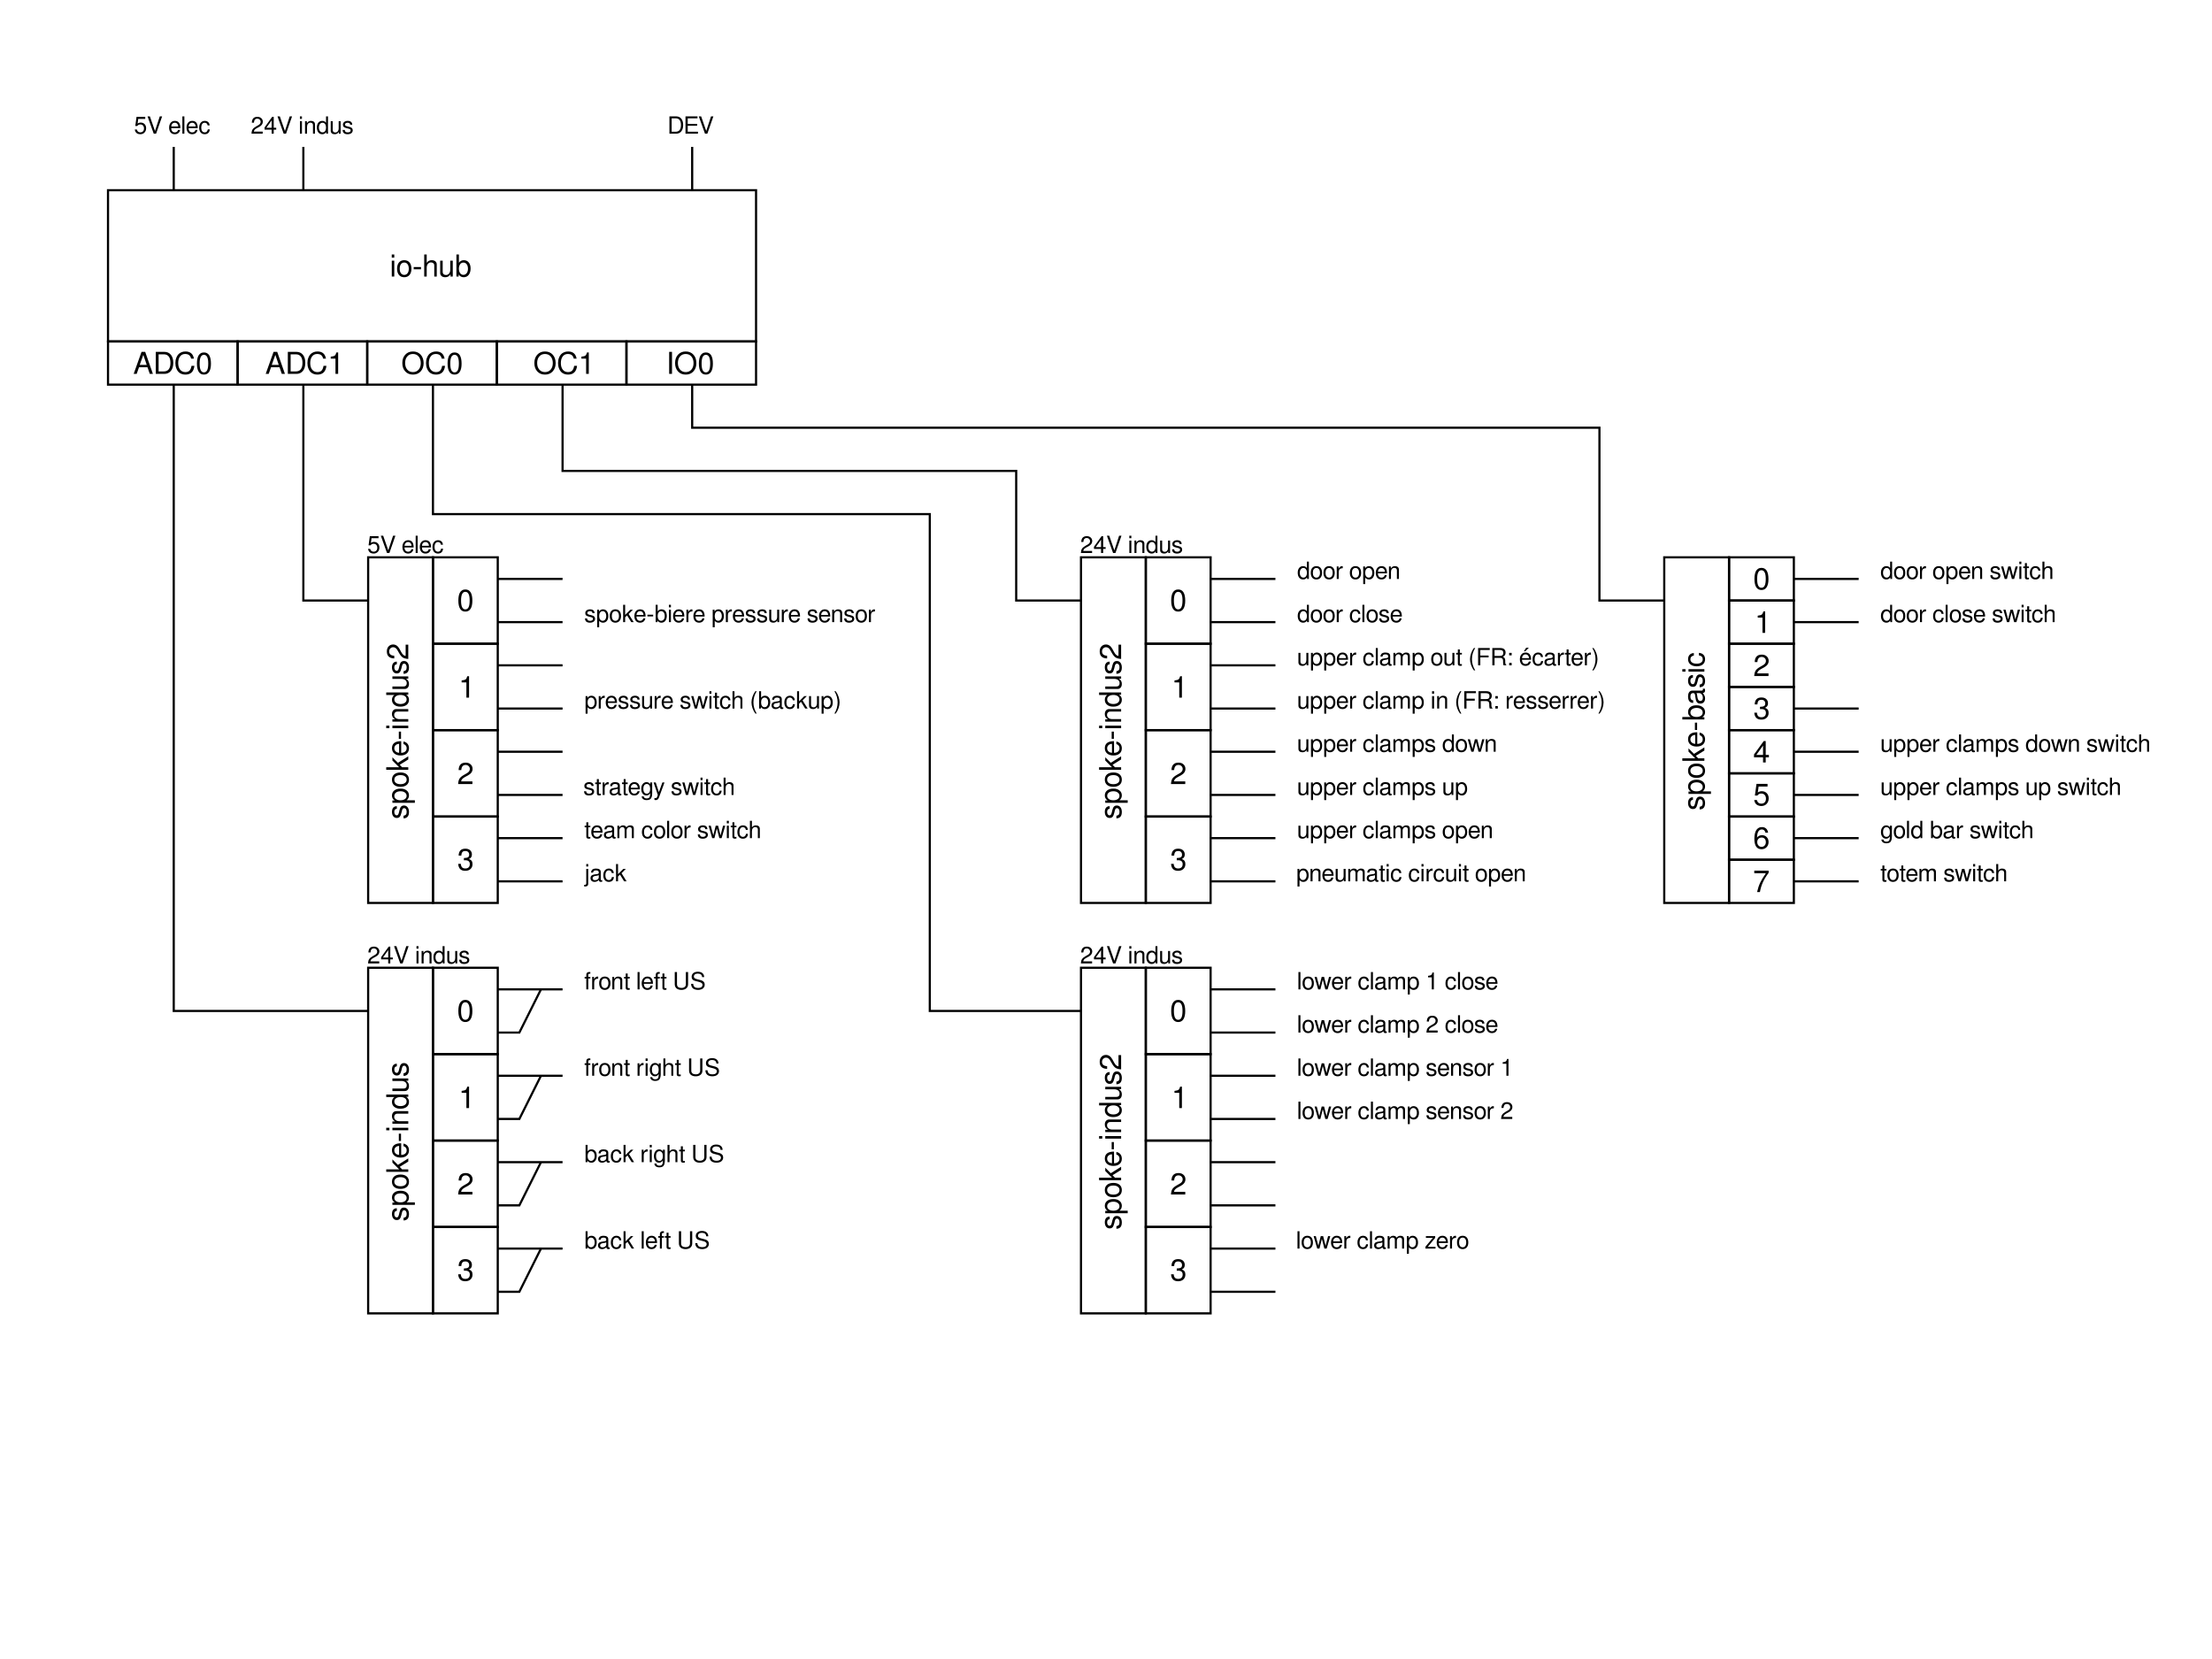
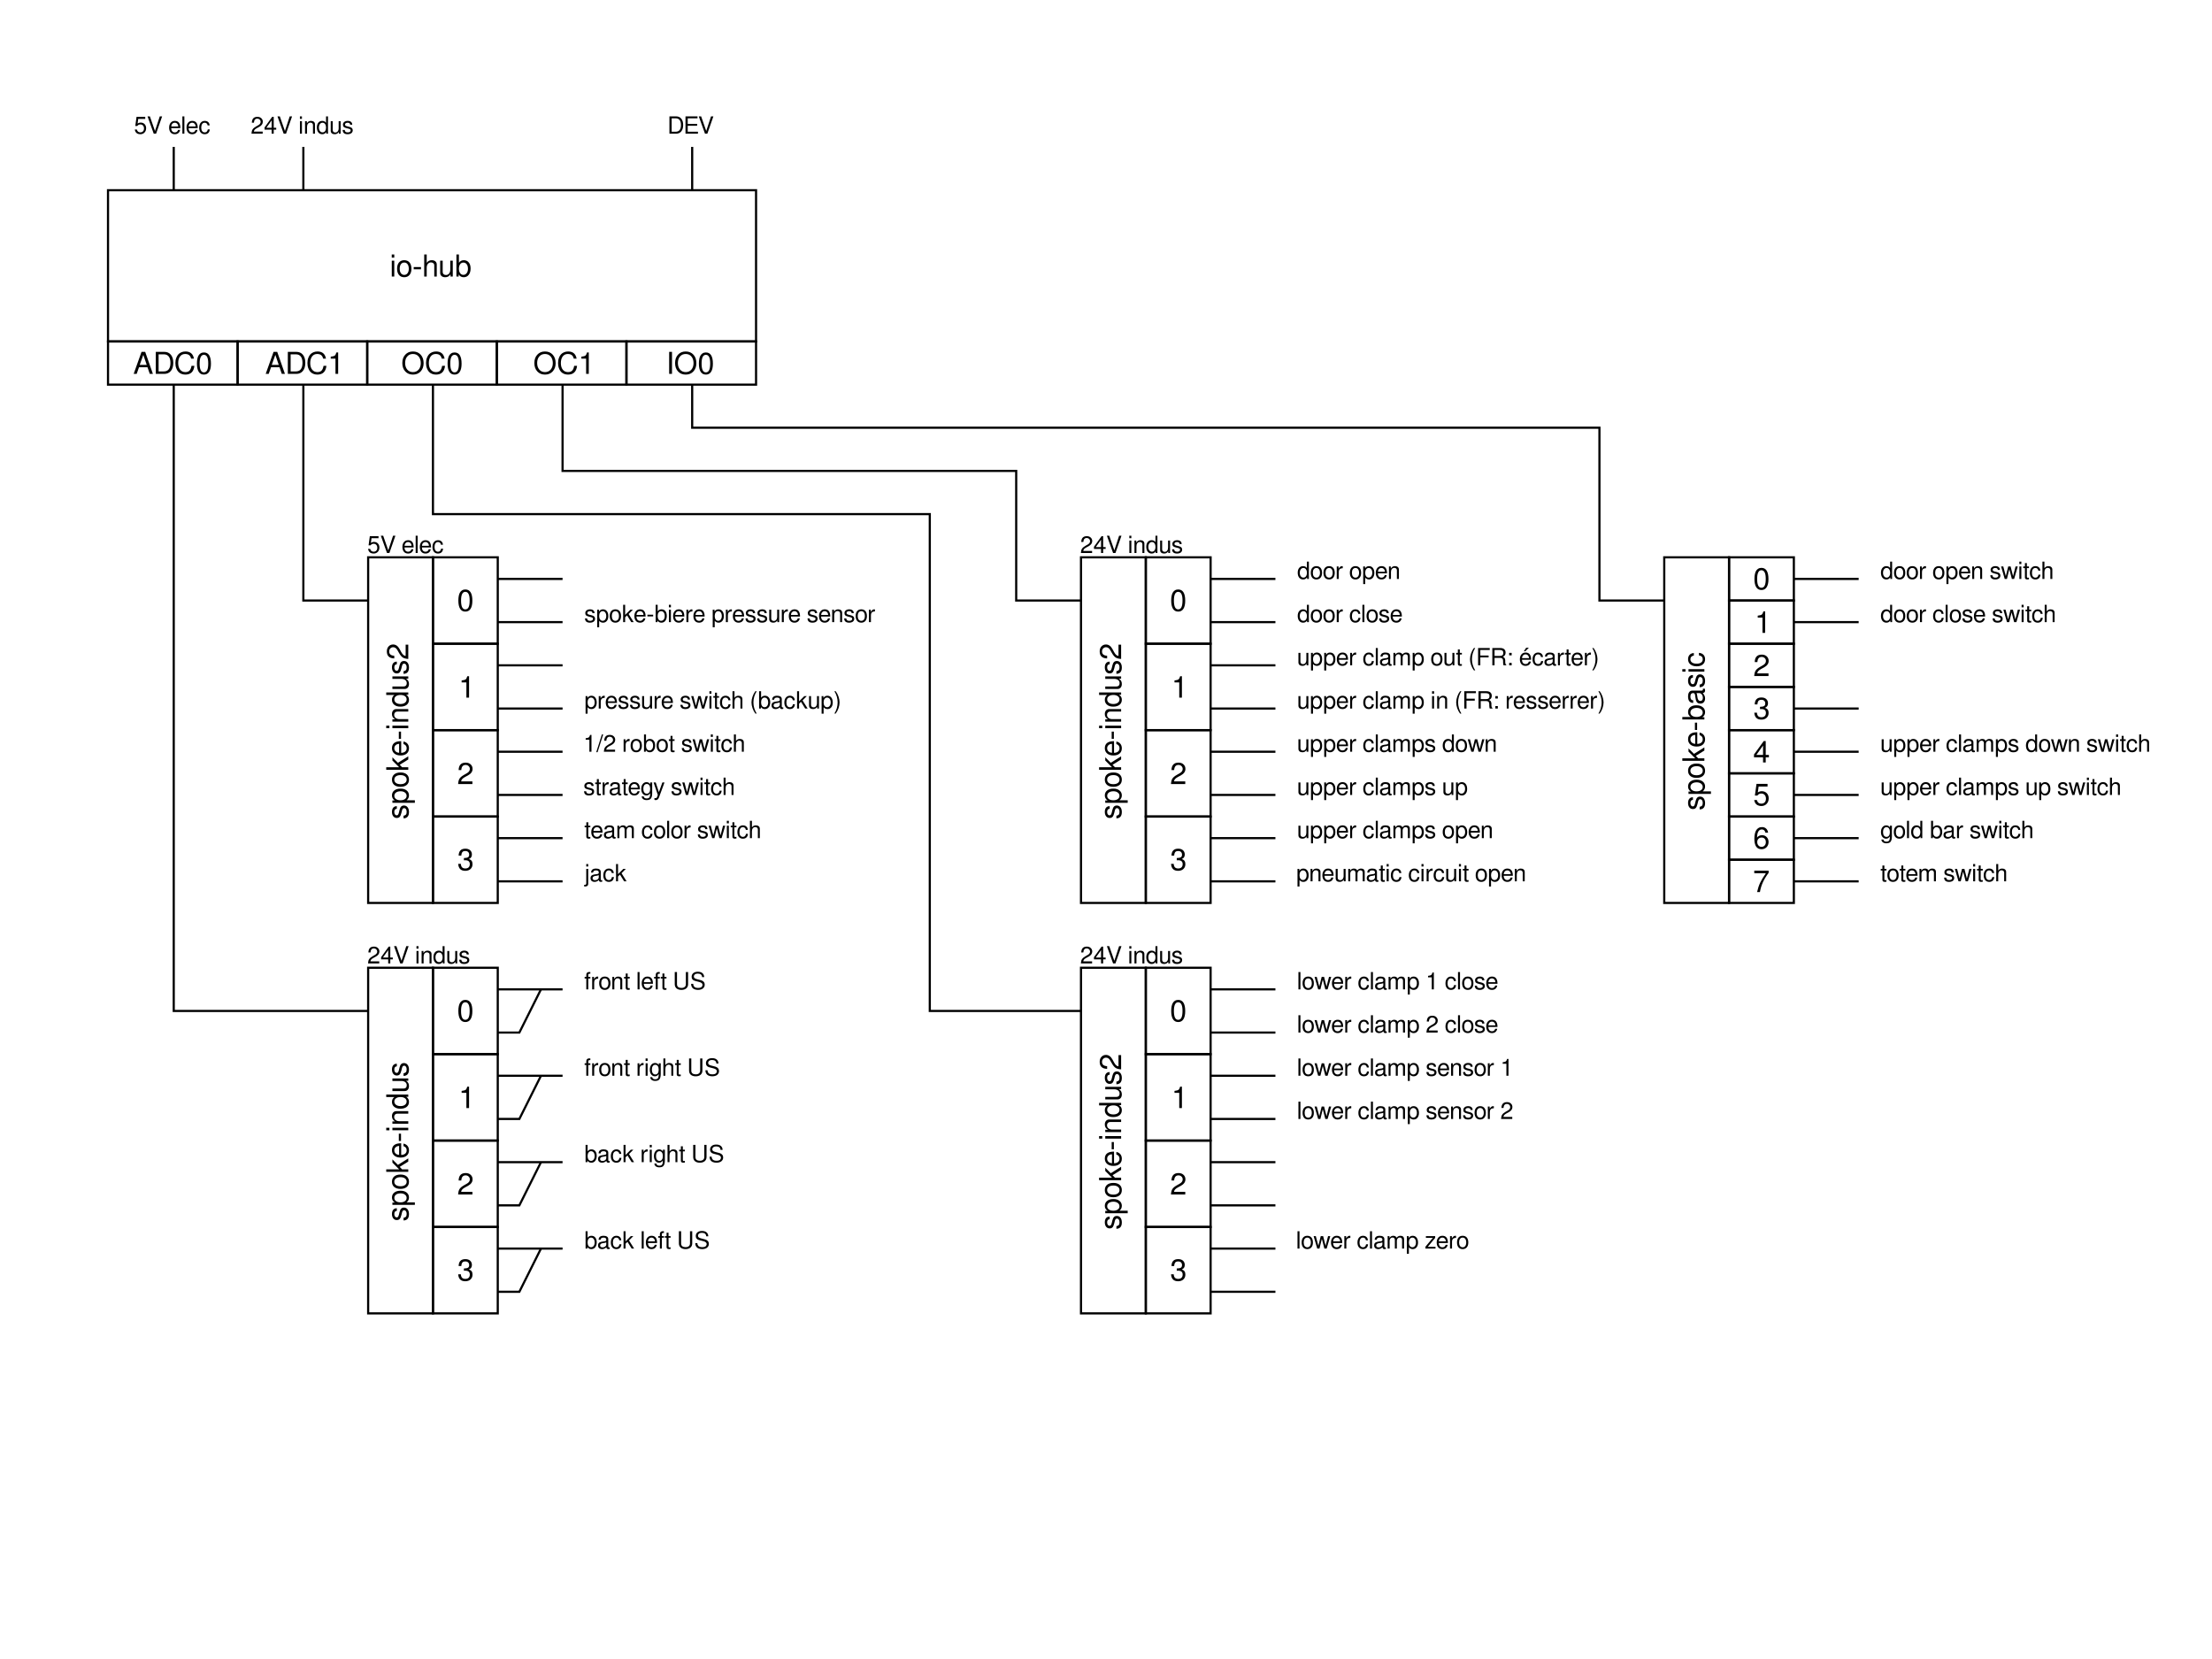
<svg xmlns="http://www.w3.org/2000/svg" width="1024" height="768" id="svg2" version="1.1">
  <defs id="defs4">
    </defs>
  <g id="layer1" transform="translate(0,-284.3622)">
    <g id="g3689" transform="translate(0,-239.942)">
      <rect y="612.362" x="50" height="70" width="300" id="rect3590" style="fill:none;stroke:#000000;stroke-width:1;stroke-miterlimit:4;stroke-dasharray:none;stroke-dashoffset:0" />
      <rect y="682.362" x="50" height="20" width="60" id="rect3592" style="fill:none;stroke:#000000;stroke-width:1;stroke-miterlimit:4;stroke-dasharray:none;stroke-dashoffset:0" />
      <text id="text3594" y="697.388" x="61.676" style="font-size:14px;font-style:normal;font-variant:normal;font-weight:normal;font-stretch:normal;text-align:start;line-height:125%;writing-mode:lr-tb;text-anchor:start;fill:#000000;fill-opacity:1;stroke:none;font-family:FreeSans;-inkscape-font-specification:FreeSans" xml:space="preserve">
        <tspan y="697.388" x="61.676" id="tspan3596">ADC0</tspan>
      </text>
      <rect style="fill:none;stroke:#000000;stroke-width:1;stroke-miterlimit:4;stroke-dasharray:none;stroke-dashoffset:0" id="rect3636" width="60" height="20" x="110" y="682.362" />
      <text xml:space="preserve" style="font-size:14px;font-style:normal;font-variant:normal;font-weight:normal;font-stretch:normal;text-align:start;line-height:125%;writing-mode:lr-tb;text-anchor:start;fill:#000000;fill-opacity:1;stroke:none;font-family:FreeSans;-inkscape-font-specification:FreeSans" x="122.796" y="697.388" id="text3638">
        <tspan id="tspan3640" x="122.796" y="697.388">ADC1</tspan>
      </text>
      <rect y="682.362" x="170" height="20" width="60" id="rect3644" style="fill:none;stroke:#000000;stroke-width:1;stroke-miterlimit:4;stroke-dasharray:none;stroke-dashoffset:0" />
      <text id="text3646" y="697.388" x="185.685" style="font-size:14px;font-style:normal;font-variant:normal;font-weight:normal;font-stretch:normal;text-align:start;line-height:125%;writing-mode:lr-tb;text-anchor:start;fill:#000000;fill-opacity:1;stroke:none;font-family:FreeSans;-inkscape-font-specification:FreeSans" xml:space="preserve">
        <tspan y="697.388" x="185.685" id="tspan3648">OC0</tspan>
      </text>
      <rect style="fill:none;stroke:#000000;stroke-width:1;stroke-miterlimit:4;stroke-dasharray:none;stroke-dashoffset:0" id="rect3652" width="60" height="20" x="230" y="682.362" />
      <text xml:space="preserve" style="font-size:14px;font-style:normal;font-variant:normal;font-weight:normal;font-stretch:normal;text-align:start;line-height:125%;writing-mode:lr-tb;text-anchor:start;fill:#000000;fill-opacity:1;stroke:none;font-family:FreeSans;-inkscape-font-specification:FreeSans" x="246.805" y="697.388" id="text3654">
        <tspan id="tspan3656" x="246.805" y="697.388">OC1</tspan>
      </text>
      <rect y="682.362" x="290" height="20" width="60" id="rect3660" style="fill:none;stroke:#000000;stroke-width:1;stroke-miterlimit:4;stroke-dasharray:none;stroke-dashoffset:0" />
      <text id="text3662" y="697.388" x="308.368" style="font-size:14px;font-style:normal;font-variant:normal;font-weight:normal;font-stretch:normal;text-align:start;line-height:125%;writing-mode:lr-tb;text-anchor:start;fill:#000000;fill-opacity:1;stroke:none;font-family:FreeSans;-inkscape-font-specification:FreeSans" xml:space="preserve">
        <tspan y="697.388" x="308.368" id="tspan3664">IO0</tspan>
      </text>
      <text id="text3685" y="652.304" x="180.428" style="font-size:14px;font-style:normal;font-variant:normal;font-weight:normal;font-stretch:normal;text-align:start;line-height:125%;writing-mode:lr-tb;text-anchor:start;fill:#000000;fill-opacity:1;stroke:none;font-family:FreeSans;-inkscape-font-specification:FreeSans" xml:space="preserve">
        <tspan y="652.304" x="180.428" id="tspan3687">io-hub</tspan>
      </text>
    </g>
    <g id="g4172" transform="translate(-279.5722,180.0001)">
      <g transform="translate(130,-300.0001)" id="g3828">
        <rect style="fill:none;stroke:#000000;stroke-width:1;stroke-miterlimit:4;stroke-dasharray:none;stroke-dashoffset:0" id="rect3798" width="30" height="160" x="320" y="852.362" />
        <rect style="fill:none;stroke:#000000;stroke-width:1;stroke-miterlimit:4;stroke-dasharray:none;stroke-dashoffset:0" id="rect3800" width="30" height="40" x="350" y="852.362" />
        <text xml:space="preserve" style="font-size:14px;font-style:normal;font-variant:normal;font-weight:normal;font-stretch:normal;text-align:start;line-height:125%;writing-mode:lr-tb;text-anchor:start;fill:#000000;fill-opacity:1;stroke:none;font-family:FreeSans;-inkscape-font-specification:FreeSans" x="361.15" y="877.164" id="text3802">
          <tspan id="tspan3804" x="361.15" y="877.164">0</tspan>
        </text>
        <text xml:space="preserve" style="font-size:14px;font-style:normal;font-variant:normal;font-weight:normal;font-stretch:normal;text-align:start;line-height:125%;writing-mode:lr-tb;text-anchor:start;fill:#000000;fill-opacity:1;stroke:none;font-family:FreeSans;-inkscape-font-specification:FreeSans" x="-969.815" y="338.577" id="text3806" transform="matrix(0,-1,1,0,0,0)">
          <tspan id="tspan3808" x="-969.815" y="338.577">spoke-indus</tspan>
        </text>
        <rect y="892.362" x="350" height="40" width="30" id="rect3810" style="fill:none;stroke:#000000;stroke-width:1;stroke-miterlimit:4;stroke-dasharray:none;stroke-dashoffset:0" />
        <text id="text3812" y="917.325" x="361.857" style="font-size:14px;font-style:normal;font-variant:normal;font-weight:normal;font-stretch:normal;text-align:start;line-height:125%;writing-mode:lr-tb;text-anchor:start;fill:#000000;fill-opacity:1;stroke:none;font-family:FreeSans;-inkscape-font-specification:FreeSans" xml:space="preserve">
          <tspan y="917.325" x="361.857" id="tspan3814">1</tspan>
        </text>
        <rect style="fill:none;stroke:#000000;stroke-width:1;stroke-miterlimit:4;stroke-dasharray:none;stroke-dashoffset:0" id="rect3816" width="30" height="40" x="350" y="932.362" />
        <text xml:space="preserve" style="font-size:14px;font-style:normal;font-variant:normal;font-weight:normal;font-stretch:normal;text-align:start;line-height:125%;writing-mode:lr-tb;text-anchor:start;fill:#000000;fill-opacity:1;stroke:none;font-family:FreeSans;-inkscape-font-specification:FreeSans" x="361.185" y="957.325" id="text3818">
          <tspan id="tspan3820" x="361.185" y="957.325">2</tspan>
        </text>
        <rect y="972.362" x="350" height="40" width="30" id="rect3822" style="fill:none;stroke:#000000;stroke-width:1;stroke-miterlimit:4;stroke-dasharray:none;stroke-dashoffset:0" />
        <text id="text3824" y="997.164" x="361.234" style="font-size:14px;font-style:normal;font-variant:normal;font-weight:normal;font-stretch:normal;text-align:start;line-height:125%;writing-mode:lr-tb;text-anchor:start;fill:#000000;fill-opacity:1;stroke:none;font-family:FreeSans;-inkscape-font-specification:FreeSans" xml:space="preserve">
          <tspan y="997.164" x="361.234" id="tspan3826">3</tspan>
        </text>
      </g>
      <path transform="translate(0,284.3622)" id="path3845" d="m 510,278 30,0" style="fill:none;stroke:#000000;stroke-width:1px;stroke-linecap:butt;stroke-linejoin:miter;stroke-opacity:1" />
      <path style="fill:none;stroke:#000000;stroke-width:1px;stroke-linecap:butt;stroke-linejoin:miter;stroke-opacity:1" d="m 510,602.362 30,0" id="path3847" />
      <text id="text3849" y="562.362" x="550" style="font-size:11px;font-style:normal;font-variant:normal;font-weight:normal;font-stretch:normal;fill:#000000;fill-opacity:1;stroke:none;font-family:FreeSans;-inkscape-font-specification:FreeSans" xml:space="preserve">
        <tspan y="562.362" x="550" id="tspan3851">front left US</tspan>
      </text>
      <text xml:space="preserve" style="font-size:11px;font-style:normal;font-variant:normal;font-weight:normal;font-stretch:normal;fill:#000000;fill-opacity:1;stroke:none;font-family:FreeSans;-inkscape-font-specification:FreeSans" x="550" y="602.362" id="text3853">
        <tspan id="tspan3855" x="550" y="602.362">front right US</tspan>
      </text>
      <path style="fill:none;stroke:#000000;stroke-width:1px;stroke-linecap:butt;stroke-linejoin:miter;stroke-opacity:1" d="m 510,642.362 30,0" id="path3857" />
      <path id="path3859" d="m 510,682.362 30,0" style="fill:none;stroke:#000000;stroke-width:1px;stroke-linecap:butt;stroke-linejoin:miter;stroke-opacity:1" />
      <text xml:space="preserve" style="font-size:11px;font-style:normal;font-variant:normal;font-weight:normal;font-stretch:normal;fill:#000000;fill-opacity:1;stroke:none;font-family:FreeSans;-inkscape-font-specification:FreeSans" x="550" y="642.362" id="text3861">
        <tspan id="tspan3863" x="550" y="642.362">back right US</tspan>
      </text>
      <text id="text3865" y="682.362" x="550" style="font-size:11px;font-style:normal;font-variant:normal;font-weight:normal;font-stretch:normal;fill:#000000;fill-opacity:1;stroke:none;font-family:FreeSans;-inkscape-font-specification:FreeSans" xml:space="preserve">
        <tspan y="682.362" x="550" id="tspan3867">back left US</tspan>
      </text>
      <path transform="translate(0,284.3622)" id="path3869" d="m 510,298 10,0 10,-20" style="fill:none;stroke:#000000;stroke-width:1px;stroke-linecap:butt;stroke-linejoin:miter;stroke-opacity:1" />
      <path style="fill:none;stroke:#000000;stroke-width:1px;stroke-linecap:butt;stroke-linejoin:miter;stroke-opacity:1" d="m 510,622.362 10,0 10,-20" id="path3871" />
      <path id="path3873" d="m 510,662.362 10,0 10,-20" style="fill:none;stroke:#000000;stroke-width:1px;stroke-linecap:butt;stroke-linejoin:miter;stroke-opacity:1" />
      <path style="fill:none;stroke:#000000;stroke-width:1px;stroke-linecap:butt;stroke-linejoin:miter;stroke-opacity:1" d="m 510,702.362 10,0 10,-20" id="path3875" />
    </g>
    <g id="g3102" transform="translate(-49.57222,0)">
      <g id="g3877" transform="translate(-100,-310)">
        <rect y="852.362" x="320" height="160" width="30" id="rect3879" style="fill:none;stroke:#000000;stroke-width:1;stroke-miterlimit:4;stroke-dasharray:none;stroke-dashoffset:0" />
        <rect y="852.362" x="350" height="40" width="30" id="rect3881" style="fill:none;stroke:#000000;stroke-width:1;stroke-miterlimit:4;stroke-dasharray:none;stroke-dashoffset:0" />
        <text id="text3883" y="877.164" x="361.15" style="font-size:14px;font-style:normal;font-variant:normal;font-weight:normal;font-stretch:normal;text-align:start;line-height:125%;writing-mode:lr-tb;text-anchor:start;fill:#000000;fill-opacity:1;stroke:none;font-family:FreeSans;-inkscape-font-specification:FreeSans" xml:space="preserve">
          <tspan y="877.164" x="361.15" id="tspan3885">0</tspan>
        </text>
        <text transform="matrix(0,-1,1,0,0,0)" id="text3887" y="338.577" x="-973.679" style="font-size:14px;font-style:normal;font-variant:normal;font-weight:normal;font-stretch:normal;text-align:start;line-height:125%;writing-mode:lr-tb;text-anchor:start;fill:#000000;fill-opacity:1;stroke:none;font-family:FreeSans;-inkscape-font-specification:FreeSans" xml:space="preserve">
          <tspan y="338.577" x="-973.679" id="tspan3889">spoke-indus2</tspan>
        </text>
        <rect style="fill:none;stroke:#000000;stroke-width:1;stroke-miterlimit:4;stroke-dasharray:none;stroke-dashoffset:0" id="rect3891" width="30" height="40" x="350" y="892.362" />
        <text xml:space="preserve" style="font-size:14px;font-style:normal;font-variant:normal;font-weight:normal;font-stretch:normal;text-align:start;line-height:125%;writing-mode:lr-tb;text-anchor:start;fill:#000000;fill-opacity:1;stroke:none;font-family:FreeSans;-inkscape-font-specification:FreeSans" x="361.857" y="917.325" id="text3893">
          <tspan id="tspan3895" x="361.857" y="917.325">1</tspan>
        </text>
        <rect y="932.362" x="350" height="40" width="30" id="rect3897" style="fill:none;stroke:#000000;stroke-width:1;stroke-miterlimit:4;stroke-dasharray:none;stroke-dashoffset:0" />
        <text id="text3899" y="957.325" x="361.185" style="font-size:14px;font-style:normal;font-variant:normal;font-weight:normal;font-stretch:normal;text-align:start;line-height:125%;writing-mode:lr-tb;text-anchor:start;fill:#000000;fill-opacity:1;stroke:none;font-family:FreeSans;-inkscape-font-specification:FreeSans" xml:space="preserve">
          <tspan y="957.325" x="361.185" id="tspan3901">2</tspan>
        </text>
        <rect style="fill:none;stroke:#000000;stroke-width:1;stroke-miterlimit:4;stroke-dasharray:none;stroke-dashoffset:0" id="rect3903" width="30" height="40" x="350" y="972.362" />
        <text xml:space="preserve" style="font-size:14px;font-style:normal;font-variant:normal;font-weight:normal;font-stretch:normal;text-align:start;line-height:125%;writing-mode:lr-tb;text-anchor:start;fill:#000000;fill-opacity:1;stroke:none;font-family:FreeSans;-inkscape-font-specification:FreeSans" x="361.234" y="997.164" id="text3905">
          <tspan id="tspan3907" x="361.234" y="997.164">3</tspan>
        </text>
      </g>
      <path style="fill:none;stroke:#000000;stroke-width:1px;stroke-linecap:butt;stroke-linejoin:miter;stroke-opacity:1" d="m 280,552.362 30,0" id="path3909" />
      <path id="path3911" d="m 280,592.362 30,0" style="fill:none;stroke:#000000;stroke-width:1px;stroke-linecap:butt;stroke-linejoin:miter;stroke-opacity:1" />
      <path id="path3921" d="m 280,632.362 30,0" style="fill:none;stroke:#000000;stroke-width:1px;stroke-linecap:butt;stroke-linejoin:miter;stroke-opacity:1" />
      <path style="fill:none;stroke:#000000;stroke-width:1px;stroke-linecap:butt;stroke-linejoin:miter;stroke-opacity:1" d="m 280,672.362 30,0" id="path3923" />
      <text xml:space="preserve" style="font-size:11px;font-style:normal;font-variant:normal;font-weight:normal;font-stretch:normal;fill:#000000;fill-opacity:1;stroke:none;font-family:FreeSans;-inkscape-font-specification:FreeSans" x="320" y="672.362" id="text3929">
        <tspan id="tspan3931" x="320" y="672.362">team color switch</tspan>
      </text>
      <path id="path3943" d="m 280,572.362 30,0" style="fill:none;stroke:#000000;stroke-width:1px;stroke-linecap:butt;stroke-linejoin:miter;stroke-opacity:1" />
      <path style="fill:none;stroke:#000000;stroke-width:1px;stroke-linecap:butt;stroke-linejoin:miter;stroke-opacity:1" d="m 280,612.362 30,0" id="path3945" />
      <path style="fill:none;stroke:#000000;stroke-width:1px;stroke-linecap:butt;stroke-linejoin:miter;stroke-opacity:1" d="m 280,652.362 30,0" id="path3947" />
      <path id="path3949" d="m 280,692.362 30,0" style="fill:none;stroke:#000000;stroke-width:1px;stroke-linecap:butt;stroke-linejoin:miter;stroke-opacity:1" />
      <text id="text3951" y="572.362" x="320" style="font-size:11px;font-style:normal;font-variant:normal;font-weight:normal;font-stretch:normal;fill:#000000;fill-opacity:1;stroke:none;font-family:FreeSans;-inkscape-font-specification:FreeSans" xml:space="preserve">
        <tspan y="572.362" x="320" id="tspan3953">spoke-biere pressure sensor</tspan>
      </text>
      <text id="text3963" y="692.362" x="320" style="font-size:11px;font-style:normal;font-variant:normal;font-weight:normal;font-stretch:normal;fill:#000000;fill-opacity:1;stroke:none;font-family:FreeSans;-inkscape-font-specification:FreeSans" xml:space="preserve">
        <tspan y="692.362" x="320" id="tspan3965">jack</tspan>
      </text>
      <text xml:space="preserve" style="font-size:11px;font-style:normal;font-variant:normal;font-weight:normal;font-stretch:normal;fill:#000000;fill-opacity:1;stroke:none;font-family:FreeSans;-inkscape-font-specification:FreeSans" x="320" y="612.362" id="text2997">
        <tspan id="tspan2999" x="320" y="612.362">pressure switch (backup)</tspan>
      </text>
      <text id="text3055" y="652.362" x="319.572" style="font-size:11px;font-style:normal;font-variant:normal;font-weight:normal;font-stretch:normal;fill:#000000;fill-opacity:1;stroke:none;font-family:FreeSans;-inkscape-font-specification:FreeSans" xml:space="preserve">
        <tspan y="652.362" x="319.572" id="tspan3057">strategy switch</tspan>
      </text>
+       <text xml:space="preserve" style="font-size:11px;font-style:normal;font-variant:normal;font-weight:normal;font-stretch:normal;fill:#000000;fill-opacity:1;stroke:none;font-family:FreeSans;-inkscape-font-specification:FreeSans" x="319.572" y="632.362" id="text3059">
+         <tspan id="tspan3061" x="319.572" y="632.362">1/2 robot switch</tspan>
+       </text>
    </g>
    <path style="fill:none;stroke:#000000;stroke-width:1px;stroke-linecap:butt;stroke-linejoin:miter;stroke-opacity:1" d="m 80.428,462.362 0,290 90,0" id="path4480" />
    <path style="fill:none;stroke:#000000;stroke-width:1px;stroke-linecap:butt;stroke-linejoin:miter;stroke-opacity:1" d="m 140.428,462.362 0,100 30,0" id="path4482" />
    <path style="fill:none;stroke:#000000;stroke-width:1px;stroke-linecap:butt;stroke-linejoin:miter;stroke-opacity:1" d="m 260.428,462.362 0,40 210,0 0,60 30,0" id="path4488" />
    <path style="fill:none;stroke:#000000;stroke-width:1px;stroke-linecap:butt;stroke-linejoin:miter;stroke-opacity:1" d="m 80.428,372.362 0,-20" id="path4646" />
    <text xml:space="preserve" style="font-size:11px;font-style:normal;font-variant:normal;font-weight:normal;font-stretch:normal;fill:#000000;fill-opacity:1;stroke:none;font-family:FreeSans;-inkscape-font-specification:FreeSans" x="62.003" y="346.245" id="text4648">
      <tspan id="tspan4650" x="62.003" y="346.245">5V elec</tspan>
    </text>
    <path id="path4654" d="m 140.428,372.362 0,-20" style="fill:none;stroke:#000000;stroke-width:1px;stroke-linecap:butt;stroke-linejoin:miter;stroke-opacity:1" />
    <text id="text4656" y="346.245" x="116.039" style="font-size:11px;font-style:normal;font-variant:normal;font-weight:normal;font-stretch:normal;fill:#000000;fill-opacity:1;stroke:none;font-family:FreeSans;-inkscape-font-specification:FreeSans" xml:space="preserve">
      <tspan y="346.245" x="116.039" id="tspan4658">24V indus</tspan>
    </text>
    <path style="fill:none;stroke:#000000;stroke-width:1px;stroke-linecap:butt;stroke-linejoin:miter;stroke-opacity:1" d="m 320.428,372.362 0,-20" id="path4660" />
    <text xml:space="preserve" style="font-size:11px;font-style:normal;font-variant:normal;font-weight:normal;font-stretch:normal;fill:#000000;fill-opacity:1;stroke:none;font-family:FreeSans;-inkscape-font-specification:FreeSans" x="309.022" y="346.245" id="text4662">
      <tspan id="tspan4664" x="309.022" y="346.245">DEV</tspan>
    </text>
    <g id="g3171" transform="translate(0.42778,-6.3652344e-5)">
      <g transform="translate(180,-310)" id="g3047">
        <rect style="fill:none;stroke:#000000;stroke-width:1;stroke-miterlimit:4;stroke-dasharray:none;stroke-dashoffset:0" id="rect3049" width="30" height="160" x="320" y="852.362" />
        <rect style="fill:none;stroke:#000000;stroke-width:1;stroke-miterlimit:4;stroke-dasharray:none;stroke-dashoffset:0" id="rect3051" width="30" height="40" x="350" y="852.362" />
        <text xml:space="preserve" style="font-size:14px;font-style:normal;font-variant:normal;font-weight:normal;font-stretch:normal;text-align:start;line-height:125%;writing-mode:lr-tb;text-anchor:start;fill:#000000;fill-opacity:1;stroke:none;font-family:FreeSans;-inkscape-font-specification:FreeSans" x="361.15" y="877.164" id="text3053">
          <tspan id="tspan3055" x="361.15" y="877.164">0</tspan>
        </text>
        <text xml:space="preserve" style="font-size:14px;font-style:normal;font-variant:normal;font-weight:normal;font-stretch:normal;text-align:start;line-height:125%;writing-mode:lr-tb;text-anchor:start;fill:#000000;fill-opacity:1;stroke:none;font-family:FreeSans;-inkscape-font-specification:FreeSans" x="-973.679" y="338.577" id="text3057" transform="matrix(0,-1,1,0,0,0)">
          <tspan id="tspan3059" x="-973.679" y="338.577">spoke-indus2</tspan>
        </text>
        <rect y="892.362" x="350" height="40" width="30" id="rect3061" style="fill:none;stroke:#000000;stroke-width:1;stroke-miterlimit:4;stroke-dasharray:none;stroke-dashoffset:0" />
        <text id="text3063" y="917.325" x="361.857" style="font-size:14px;font-style:normal;font-variant:normal;font-weight:normal;font-stretch:normal;text-align:start;line-height:125%;writing-mode:lr-tb;text-anchor:start;fill:#000000;fill-opacity:1;stroke:none;font-family:FreeSans;-inkscape-font-specification:FreeSans" xml:space="preserve">
          <tspan y="917.325" x="361.857" id="tspan3065">1</tspan>
        </text>
        <rect style="fill:none;stroke:#000000;stroke-width:1;stroke-miterlimit:4;stroke-dasharray:none;stroke-dashoffset:0" id="rect3067" width="30" height="40" x="350" y="932.362" />
        <text xml:space="preserve" style="font-size:14px;font-style:normal;font-variant:normal;font-weight:normal;font-stretch:normal;text-align:start;line-height:125%;writing-mode:lr-tb;text-anchor:start;fill:#000000;fill-opacity:1;stroke:none;font-family:FreeSans;-inkscape-font-specification:FreeSans" x="361.185" y="957.325" id="text3069">
          <tspan id="tspan3071" x="361.185" y="957.325">2</tspan>
        </text>
        <rect y="972.362" x="350" height="40" width="30" id="rect3073" style="fill:none;stroke:#000000;stroke-width:1;stroke-miterlimit:4;stroke-dasharray:none;stroke-dashoffset:0" />
        <text id="text3075" y="997.164" x="361.234" style="font-size:14px;font-style:normal;font-variant:normal;font-weight:normal;font-stretch:normal;text-align:start;line-height:125%;writing-mode:lr-tb;text-anchor:start;fill:#000000;fill-opacity:1;stroke:none;font-family:FreeSans;-inkscape-font-specification:FreeSans" xml:space="preserve">
          <tspan y="997.164" x="361.234" id="tspan3077">3</tspan>
        </text>
      </g>
      <path id="path3079" d="m 560,552.362 30,0" style="fill:none;stroke:#000000;stroke-width:1px;stroke-linecap:butt;stroke-linejoin:miter;stroke-opacity:1" />
      <path style="fill:none;stroke:#000000;stroke-width:1px;stroke-linecap:butt;stroke-linejoin:miter;stroke-opacity:1" d="m 560,592.362 30,0" id="path3081" />
      <text id="text3083" y="552.362" x="600" style="font-size:11px;font-style:normal;font-variant:normal;font-weight:normal;font-stretch:normal;fill:#000000;fill-opacity:1;stroke:none;font-family:FreeSans;-inkscape-font-specification:FreeSans" xml:space="preserve">
        <tspan y="552.362" x="600" id="tspan3085">door open</tspan>
      </text>
      <text xml:space="preserve" style="font-size:11px;font-style:normal;font-variant:normal;font-weight:normal;font-stretch:normal;fill:#000000;fill-opacity:1;stroke:none;font-family:FreeSans;-inkscape-font-specification:FreeSans" x="600" y="592.362" id="text3087">
        <tspan id="tspan3089" x="600" y="592.362">upper clamp out (FR: écarter)</tspan>
      </text>
      <path style="fill:none;stroke:#000000;stroke-width:1px;stroke-linecap:butt;stroke-linejoin:miter;stroke-opacity:1" d="m 560,632.362 30,0" id="path3091" />
      <path id="path3093" d="m 560,672.362 30,0" style="fill:none;stroke:#000000;stroke-width:1px;stroke-linecap:butt;stroke-linejoin:miter;stroke-opacity:1" />
      <text xml:space="preserve" style="font-size:11px;font-style:normal;font-variant:normal;font-weight:normal;font-stretch:normal;fill:#000000;fill-opacity:1;stroke:none;font-family:FreeSans;-inkscape-font-specification:FreeSans" x="600" y="632.362" id="text3095">
        <tspan id="tspan3097" x="600" y="632.362">upper clamps down</tspan>
      </text>
      <text id="text3099" y="672.362" x="600" style="font-size:11px;font-style:normal;font-variant:normal;font-weight:normal;font-stretch:normal;fill:#000000;fill-opacity:1;stroke:none;font-family:FreeSans;-inkscape-font-specification:FreeSans" xml:space="preserve">
        <tspan y="672.362" x="600" id="tspan3101">upper clamps open</tspan>
      </text>
      <path style="fill:none;stroke:#000000;stroke-width:1px;stroke-linecap:butt;stroke-linejoin:miter;stroke-opacity:1" d="m 560,572.362 30,0" id="path3103" />
      <path id="path3105" d="m 560,612.362 30,0" style="fill:none;stroke:#000000;stroke-width:1px;stroke-linecap:butt;stroke-linejoin:miter;stroke-opacity:1" />
      <path id="path3107" d="m 560,652.362 30,0" style="fill:none;stroke:#000000;stroke-width:1px;stroke-linecap:butt;stroke-linejoin:miter;stroke-opacity:1" />
      <path style="fill:none;stroke:#000000;stroke-width:1px;stroke-linecap:butt;stroke-linejoin:miter;stroke-opacity:1" d="m 560,692.362 30,0" id="path3109" />
      <text xml:space="preserve" style="font-size:11px;font-style:normal;font-variant:normal;font-weight:normal;font-stretch:normal;fill:#000000;fill-opacity:1;stroke:none;font-family:FreeSans;-inkscape-font-specification:FreeSans" x="600" y="572.362" id="text3111">
        <tspan id="tspan3113" x="600" y="572.362">door close</tspan>
      </text>
      <text id="text3115" y="612.362" x="600" style="font-size:11px;font-style:normal;font-variant:normal;font-weight:normal;font-stretch:normal;fill:#000000;fill-opacity:1;stroke:none;font-family:FreeSans;-inkscape-font-specification:FreeSans" xml:space="preserve">
        <tspan y="612.362" x="600" id="tspan3117">upper clamp in (FR: resserrer)</tspan>
      </text>
      <text id="text3119" y="652.362" x="600" style="font-size:11px;font-style:normal;font-variant:normal;font-weight:normal;font-stretch:normal;fill:#000000;fill-opacity:1;stroke:none;font-family:FreeSans;-inkscape-font-specification:FreeSans" xml:space="preserve">
        <tspan y="652.362" x="600" id="tspan3121">upper clamps up</tspan>
      </text>
      <text id="text3917" y="692.362" x="599.572" style="font-size:11px;font-style:normal;font-variant:normal;font-weight:normal;font-stretch:normal;fill:#000000;fill-opacity:1;stroke:none;font-family:FreeSans;-inkscape-font-specification:FreeSans" xml:space="preserve">
        <tspan y="692.362" x="599.572" id="tspan3919">pneumatic circuit open</tspan>
      </text>
    </g>
    <g id="g3136" transform="translate(-49.57222,0)">
      <g id="g2954" transform="translate(230,-120.0001)">
        <rect y="852.362" x="320" height="160" width="30" id="rect2956" style="fill:none;stroke:#000000;stroke-width:1;stroke-miterlimit:4;stroke-dasharray:none;stroke-dashoffset:0" />
        <rect y="852.362" x="350" height="40" width="30" id="rect2958" style="fill:none;stroke:#000000;stroke-width:1;stroke-miterlimit:4;stroke-dasharray:none;stroke-dashoffset:0" />
        <text id="text2960" y="877.164" x="361.15" style="font-size:14px;font-style:normal;font-variant:normal;font-weight:normal;font-stretch:normal;text-align:start;line-height:125%;writing-mode:lr-tb;text-anchor:start;fill:#000000;fill-opacity:1;stroke:none;font-family:FreeSans;-inkscape-font-specification:FreeSans" xml:space="preserve">
          <tspan y="877.164" x="361.15" id="tspan2962">0</tspan>
        </text>
        <text transform="matrix(0,-1,1,0,0,0)" id="text2964" y="338.577" x="-973.679" style="font-size:14px;font-style:normal;font-variant:normal;font-weight:normal;font-stretch:normal;text-align:start;line-height:125%;writing-mode:lr-tb;text-anchor:start;fill:#000000;fill-opacity:1;stroke:none;font-family:FreeSans;-inkscape-font-specification:FreeSans" xml:space="preserve">
          <tspan y="338.577" x="-973.679" id="tspan2966">spoke-indus2</tspan>
        </text>
        <rect style="fill:none;stroke:#000000;stroke-width:1;stroke-miterlimit:4;stroke-dasharray:none;stroke-dashoffset:0" id="rect2968" width="30" height="40" x="350" y="892.362" />
        <text xml:space="preserve" style="font-size:14px;font-style:normal;font-variant:normal;font-weight:normal;font-stretch:normal;text-align:start;line-height:125%;writing-mode:lr-tb;text-anchor:start;fill:#000000;fill-opacity:1;stroke:none;font-family:FreeSans;-inkscape-font-specification:FreeSans" x="361.857" y="917.325" id="text2970">
          <tspan id="tspan2972" x="361.857" y="917.325">1</tspan>
        </text>
        <rect y="932.362" x="350" height="40" width="30" id="rect2974" style="fill:none;stroke:#000000;stroke-width:1;stroke-miterlimit:4;stroke-dasharray:none;stroke-dashoffset:0" />
        <text id="text2976" y="957.325" x="361.185" style="font-size:14px;font-style:normal;font-variant:normal;font-weight:normal;font-stretch:normal;text-align:start;line-height:125%;writing-mode:lr-tb;text-anchor:start;fill:#000000;fill-opacity:1;stroke:none;font-family:FreeSans;-inkscape-font-specification:FreeSans" xml:space="preserve">
          <tspan y="957.325" x="361.185" id="tspan2978">2</tspan>
        </text>
        <rect style="fill:none;stroke:#000000;stroke-width:1;stroke-miterlimit:4;stroke-dasharray:none;stroke-dashoffset:0" id="rect2980" width="30" height="40" x="350" y="972.362" />
        <text xml:space="preserve" style="font-size:14px;font-style:normal;font-variant:normal;font-weight:normal;font-stretch:normal;text-align:start;line-height:125%;writing-mode:lr-tb;text-anchor:start;fill:#000000;fill-opacity:1;stroke:none;font-family:FreeSans;-inkscape-font-specification:FreeSans" x="361.234" y="997.164" id="text2982">
          <tspan id="tspan2984" x="361.234" y="997.164">3</tspan>
        </text>
      </g>
      <path style="fill:none;stroke:#000000;stroke-width:1px;stroke-linecap:butt;stroke-linejoin:miter;stroke-opacity:1" d="m 610,742.362 30,0" id="path2986" />
      <path id="path2988" d="m 610,782.362 30,0" style="fill:none;stroke:#000000;stroke-width:1px;stroke-linecap:butt;stroke-linejoin:miter;stroke-opacity:1" />
      <text xml:space="preserve" style="font-size:11px;font-style:normal;font-variant:normal;font-weight:normal;font-stretch:normal;fill:#000000;fill-opacity:1;stroke:none;font-family:FreeSans;-inkscape-font-specification:FreeSans" x="650" y="742.362" id="text2990">
        <tspan id="tspan2992" x="650" y="742.362">lower clamp 1 close</tspan>
      </text>
      <text id="text2994" y="782.362" x="650" style="font-size:11px;font-style:normal;font-variant:normal;font-weight:normal;font-stretch:normal;fill:#000000;fill-opacity:1;stroke:none;font-family:FreeSans;-inkscape-font-specification:FreeSans" xml:space="preserve">
        <tspan y="782.362" x="650" id="tspan2996">lower clamp sensor 1</tspan>
      </text>
      <path id="path2998" d="m 610,822.362 30,0" style="fill:none;stroke:#000000;stroke-width:1px;stroke-linecap:butt;stroke-linejoin:miter;stroke-opacity:1" />
      <path style="fill:none;stroke:#000000;stroke-width:1px;stroke-linecap:butt;stroke-linejoin:miter;stroke-opacity:1" d="m 610,862.362 30,0" id="path3000" />
      <path id="path3010" d="m 610,762.362 30,0" style="fill:none;stroke:#000000;stroke-width:1px;stroke-linecap:butt;stroke-linejoin:miter;stroke-opacity:1" />
      <path style="fill:none;stroke:#000000;stroke-width:1px;stroke-linecap:butt;stroke-linejoin:miter;stroke-opacity:1" d="m 610,802.362 30,0" id="path3012" />
      <path style="fill:none;stroke:#000000;stroke-width:1px;stroke-linecap:butt;stroke-linejoin:miter;stroke-opacity:1" d="m 610,842.362 30,0" id="path3014" />
      <path id="path3016" d="m 610,882.362 30,0" style="fill:none;stroke:#000000;stroke-width:1px;stroke-linecap:butt;stroke-linejoin:miter;stroke-opacity:1" />
      <text id="text3018" y="762.362" x="650" style="font-size:11px;font-style:normal;font-variant:normal;font-weight:normal;font-stretch:normal;fill:#000000;fill-opacity:1;stroke:none;font-family:FreeSans;-inkscape-font-specification:FreeSans" xml:space="preserve">
        <tspan y="762.362" x="650" id="tspan3020">lower clamp 2 close</tspan>
      </text>
      <text xml:space="preserve" style="font-size:11px;font-style:normal;font-variant:normal;font-weight:normal;font-stretch:normal;fill:#000000;fill-opacity:1;stroke:none;font-family:FreeSans;-inkscape-font-specification:FreeSans" x="650" y="802.362" id="text3022">
        <tspan id="tspan3024" x="650" y="802.362">lower clamp sensor 2</tspan>
      </text>
      <text id="text3043" y="862.362" x="649.572" style="font-size:11px;font-style:normal;font-variant:normal;font-weight:normal;font-stretch:normal;fill:#000000;fill-opacity:1;stroke:none;font-family:FreeSans;-inkscape-font-specification:FreeSans" xml:space="preserve">
        <tspan y="862.362" x="649.572" id="tspan3045">lower clamp zero</tspan>
      </text>
    </g>
    <path id="path3030" d="m 200.428,462.362 0,60 230,0 0,230 70,0" style="fill:none;stroke:#000000;stroke-width:1px;stroke-linecap:butt;stroke-linejoin:miter;stroke-opacity:1" />
    <g transform="translate(270.4278,-6.3652344e-5)" id="g3001">
      <g id="g3003" transform="translate(180,-310)">
        <rect y="852.362" x="320" height="160" width="30" id="rect3005" style="fill:none;stroke:#000000;stroke-width:1;stroke-miterlimit:4;stroke-dasharray:none;stroke-dashoffset:0" />
        <rect y="852.362" x="350" height="20" width="30" id="rect3007" style="fill:none;stroke:#000000;stroke-width:1;stroke-miterlimit:4;stroke-dasharray:none;stroke-dashoffset:0" />
        <text id="text3009" y="867.164" x="361.15" style="font-size:14px;font-style:normal;font-variant:normal;font-weight:normal;font-stretch:normal;text-align:start;line-height:125%;writing-mode:lr-tb;text-anchor:start;fill:#000000;fill-opacity:1;stroke:none;font-family:FreeSans;-inkscape-font-specification:FreeSans" xml:space="preserve">
          <tspan y="867.164" x="361.15" id="tspan3011">0</tspan>
        </text>
        <text transform="matrix(0,-1,1,0,0,0)" id="text3013" y="338.577" x="-969.545" style="font-size:14px;font-style:normal;font-variant:normal;font-weight:normal;font-stretch:normal;text-align:start;line-height:125%;writing-mode:lr-tb;text-anchor:start;fill:#000000;fill-opacity:1;stroke:none;font-family:FreeSans;-inkscape-font-specification:FreeSans" xml:space="preserve">
          <tspan y="338.577" x="-969.545" id="tspan3015">spoke-basic</tspan>
        </text>
        <rect style="fill:none;stroke:#000000;stroke-width:1;stroke-miterlimit:4;stroke-dasharray:none;stroke-dashoffset:0" id="rect3017" width="30" height="20" x="350" y="892.362" />
        <text xml:space="preserve" style="font-size:14px;font-style:normal;font-variant:normal;font-weight:normal;font-stretch:normal;text-align:start;line-height:125%;writing-mode:lr-tb;text-anchor:start;fill:#000000;fill-opacity:1;stroke:none;font-family:FreeSans;-inkscape-font-specification:FreeSans" x="361.185" y="907.325" id="text3019">
          <tspan id="tspan3021" x="361.185" y="907.325">2</tspan>
        </text>
        <rect y="932.362" x="350" height="20" width="30" id="rect3023" style="fill:none;stroke:#000000;stroke-width:1;stroke-miterlimit:4;stroke-dasharray:none;stroke-dashoffset:0" />
        <text id="text3025" y="947.325" x="361.164" style="font-size:14px;font-style:normal;font-variant:normal;font-weight:normal;font-stretch:normal;text-align:start;line-height:125%;writing-mode:lr-tb;text-anchor:start;fill:#000000;fill-opacity:1;stroke:none;font-family:FreeSans;-inkscape-font-specification:FreeSans" xml:space="preserve">
          <tspan y="947.325" x="361.164" id="tspan3027">4</tspan>
        </text>
        <rect style="fill:none;stroke:#000000;stroke-width:1;stroke-miterlimit:4;stroke-dasharray:none;stroke-dashoffset:0" id="rect3029" width="30" height="20" x="350" y="972.362" />
        <text xml:space="preserve" style="font-size:14px;font-style:normal;font-variant:normal;font-weight:normal;font-stretch:normal;text-align:start;line-height:125%;writing-mode:lr-tb;text-anchor:start;fill:#000000;fill-opacity:1;stroke:none;font-family:FreeSans;-inkscape-font-specification:FreeSans" x="361.108" y="987.164" id="text3031">
          <tspan id="tspan3033" x="361.108" y="987.164">6</tspan>
        </text>
        <text id="text3030" y="887.325" x="361.857" style="font-size:14px;font-style:normal;font-variant:normal;font-weight:normal;font-stretch:normal;text-align:start;line-height:125%;writing-mode:lr-tb;text-anchor:start;fill:#000000;fill-opacity:1;stroke:none;font-family:FreeSans;-inkscape-font-specification:FreeSans" xml:space="preserve">
          <tspan y="887.325" x="361.857" id="tspan3032">1</tspan>
        </text>
        <rect style="fill:none;stroke:#000000;stroke-width:1;stroke-miterlimit:4;stroke-dasharray:none;stroke-dashoffset:0" id="rect3034" width="30" height="20" x="350" y="872.362" />
        <rect y="912.362" x="350" height="20" width="30" id="rect3036" style="fill:none;stroke:#000000;stroke-width:1;stroke-miterlimit:4;stroke-dasharray:none;stroke-dashoffset:0" />
        <rect style="fill:none;stroke:#000000;stroke-width:1;stroke-miterlimit:4;stroke-dasharray:none;stroke-dashoffset:0" id="rect3038" width="30" height="20" x="350" y="952.362" />
        <rect y="992.362" x="350" height="20" width="30" id="rect3040" style="fill:none;stroke:#000000;stroke-width:1;stroke-miterlimit:4;stroke-dasharray:none;stroke-dashoffset:0" />
        <text id="text3046" y="927.164" x="361.234" style="font-size:14px;font-style:normal;font-variant:normal;font-weight:normal;font-stretch:normal;text-align:start;line-height:125%;writing-mode:lr-tb;text-anchor:start;fill:#000000;fill-opacity:1;stroke:none;font-family:FreeSans;-inkscape-font-specification:FreeSans" xml:space="preserve">
          <tspan y="927.164" x="361.234" id="tspan3048">3</tspan>
        </text>
        <text xml:space="preserve" style="font-size:14px;font-style:normal;font-variant:normal;font-weight:normal;font-stretch:normal;text-align:start;line-height:125%;writing-mode:lr-tb;text-anchor:start;fill:#000000;fill-opacity:1;stroke:none;font-family:FreeSans;-inkscape-font-specification:FreeSans" x="361.164" y="967.164" id="text3050">
          <tspan id="tspan3052" x="361.164" y="967.164">5</tspan>
        </text>
        <text id="text3054" y="1007.325" x="361.038" style="font-size:14px;font-style:normal;font-variant:normal;font-weight:normal;font-stretch:normal;text-align:start;line-height:125%;writing-mode:lr-tb;text-anchor:start;fill:#000000;fill-opacity:1;stroke:none;font-family:FreeSans;-inkscape-font-specification:FreeSans" xml:space="preserve">
          <tspan y="1007.325" x="361.038" id="tspan3056">7</tspan>
        </text>
      </g>
      <path style="fill:none;stroke:#000000;stroke-width:1px;stroke-linecap:butt;stroke-linejoin:miter;stroke-opacity:1" d="m 560,552.362 30,0" id="path3035" />
      <text xml:space="preserve" style="font-size:11px;font-style:normal;font-variant:normal;font-weight:normal;font-stretch:normal;fill:#000000;fill-opacity:1;stroke:none;font-family:FreeSans;-inkscape-font-specification:FreeSans" x="600" y="552.362" id="text3039">
        <tspan id="tspan3041" x="600" y="552.362">door open switch</tspan>
      </text>
      <path id="path3047" d="m 560,632.362 30,0" style="fill:none;stroke:#000000;stroke-width:1px;stroke-linecap:butt;stroke-linejoin:miter;stroke-opacity:1" />
      <path style="fill:none;stroke:#000000;stroke-width:1px;stroke-linecap:butt;stroke-linejoin:miter;stroke-opacity:1" d="m 560,672.362 30,0" id="path3049" />
      <text id="text3051" y="632.362" x="600" style="font-size:11px;font-style:normal;font-variant:normal;font-weight:normal;font-stretch:normal;fill:#000000;fill-opacity:1;stroke:none;font-family:FreeSans;-inkscape-font-specification:FreeSans" xml:space="preserve">
        <tspan y="632.362" x="600" id="tspan3053">upper clamps down switch</tspan>
      </text>
      <path id="path3059" d="m 560,572.362 30,0" style="fill:none;stroke:#000000;stroke-width:1px;stroke-linecap:butt;stroke-linejoin:miter;stroke-opacity:1" />
      <path style="fill:none;stroke:#000000;stroke-width:1px;stroke-linecap:butt;stroke-linejoin:miter;stroke-opacity:1" d="m 560,612.362 30,0" id="path3061" />
      <path style="fill:none;stroke:#000000;stroke-width:1px;stroke-linecap:butt;stroke-linejoin:miter;stroke-opacity:1" d="m 560,652.362 30,0" id="path3063" />
      <path id="path3065" d="m 560,692.362 30,0" style="fill:none;stroke:#000000;stroke-width:1px;stroke-linecap:butt;stroke-linejoin:miter;stroke-opacity:1" />
      <text id="text3067" y="572.362" x="600" style="font-size:11px;font-style:normal;font-variant:normal;font-weight:normal;font-stretch:normal;fill:#000000;fill-opacity:1;stroke:none;font-family:FreeSans;-inkscape-font-specification:FreeSans" xml:space="preserve">
        <tspan y="572.362" x="600" id="tspan3069">door close switch</tspan>
      </text>
      <text xml:space="preserve" style="font-size:11px;font-style:normal;font-variant:normal;font-weight:normal;font-stretch:normal;fill:#000000;fill-opacity:1;stroke:none;font-family:FreeSans;-inkscape-font-specification:FreeSans" x="600" y="652.362" id="text3076">
        <tspan id="tspan3078" x="600" y="652.362">upper clamps up switch</tspan>
      </text>
      <text id="text3082" y="672.362" x="600" style="font-size:11px;font-style:normal;font-variant:normal;font-weight:normal;font-stretch:normal;fill:#000000;fill-opacity:1;stroke:none;font-family:FreeSans;-inkscape-font-specification:FreeSans" xml:space="preserve">
        <tspan y="672.362" x="600" id="tspan3084">gold bar switch</tspan>
      </text>
      <text xml:space="preserve" style="font-size:11px;font-style:normal;font-variant:normal;font-weight:normal;font-stretch:normal;fill:#000000;fill-opacity:1;stroke:none;font-family:FreeSans;-inkscape-font-specification:FreeSans" x="600" y="692.362" id="text3086">
        <tspan id="tspan3088" x="600" y="692.362">totem switch</tspan>
      </text>
    </g>
    <path id="path3080" d="m 320.428,462.362 0,20 420,0 0,80 30,0" style="fill:none;stroke:#000000;stroke-width:1px;stroke-linecap:butt;stroke-linejoin:miter;stroke-opacity:1" />
    <text id="text3058" y="540.362" x="170" style="font-size:11px;font-style:normal;font-variant:normal;font-weight:normal;font-stretch:normal;fill:#000000;fill-opacity:1;stroke:none;font-family:FreeSans;-inkscape-font-specification:FreeSans" xml:space="preserve">
      <tspan y="540.362" x="170" id="tspan3060">5V elec</tspan>
    </text>
    <text xml:space="preserve" style="font-size:11px;font-style:normal;font-variant:normal;font-weight:normal;font-stretch:normal;fill:#000000;fill-opacity:1;stroke:none;font-family:FreeSans;-inkscape-font-specification:FreeSans" x="170" y="730.362" id="text3062">
      <tspan id="tspan3064" x="170" y="730.362">24V indus</tspan>
    </text>
    <text id="text3066" y="540.362" x="500" style="font-size:11px;font-style:normal;font-variant:normal;font-weight:normal;font-stretch:normal;fill:#000000;fill-opacity:1;stroke:none;font-family:FreeSans;-inkscape-font-specification:FreeSans" xml:space="preserve">
      <tspan y="540.362" x="500" id="tspan3068">24V indus</tspan>
    </text>
    <text xml:space="preserve" style="font-size:11px;font-style:normal;font-variant:normal;font-weight:normal;font-stretch:normal;fill:#000000;fill-opacity:1;stroke:none;font-family:FreeSans;-inkscape-font-specification:FreeSans" x="500" y="730.362" id="text3070">
      <tspan id="tspan3072" x="500" y="730.362">24V indus</tspan>
    </text>
  </g>
</svg>
